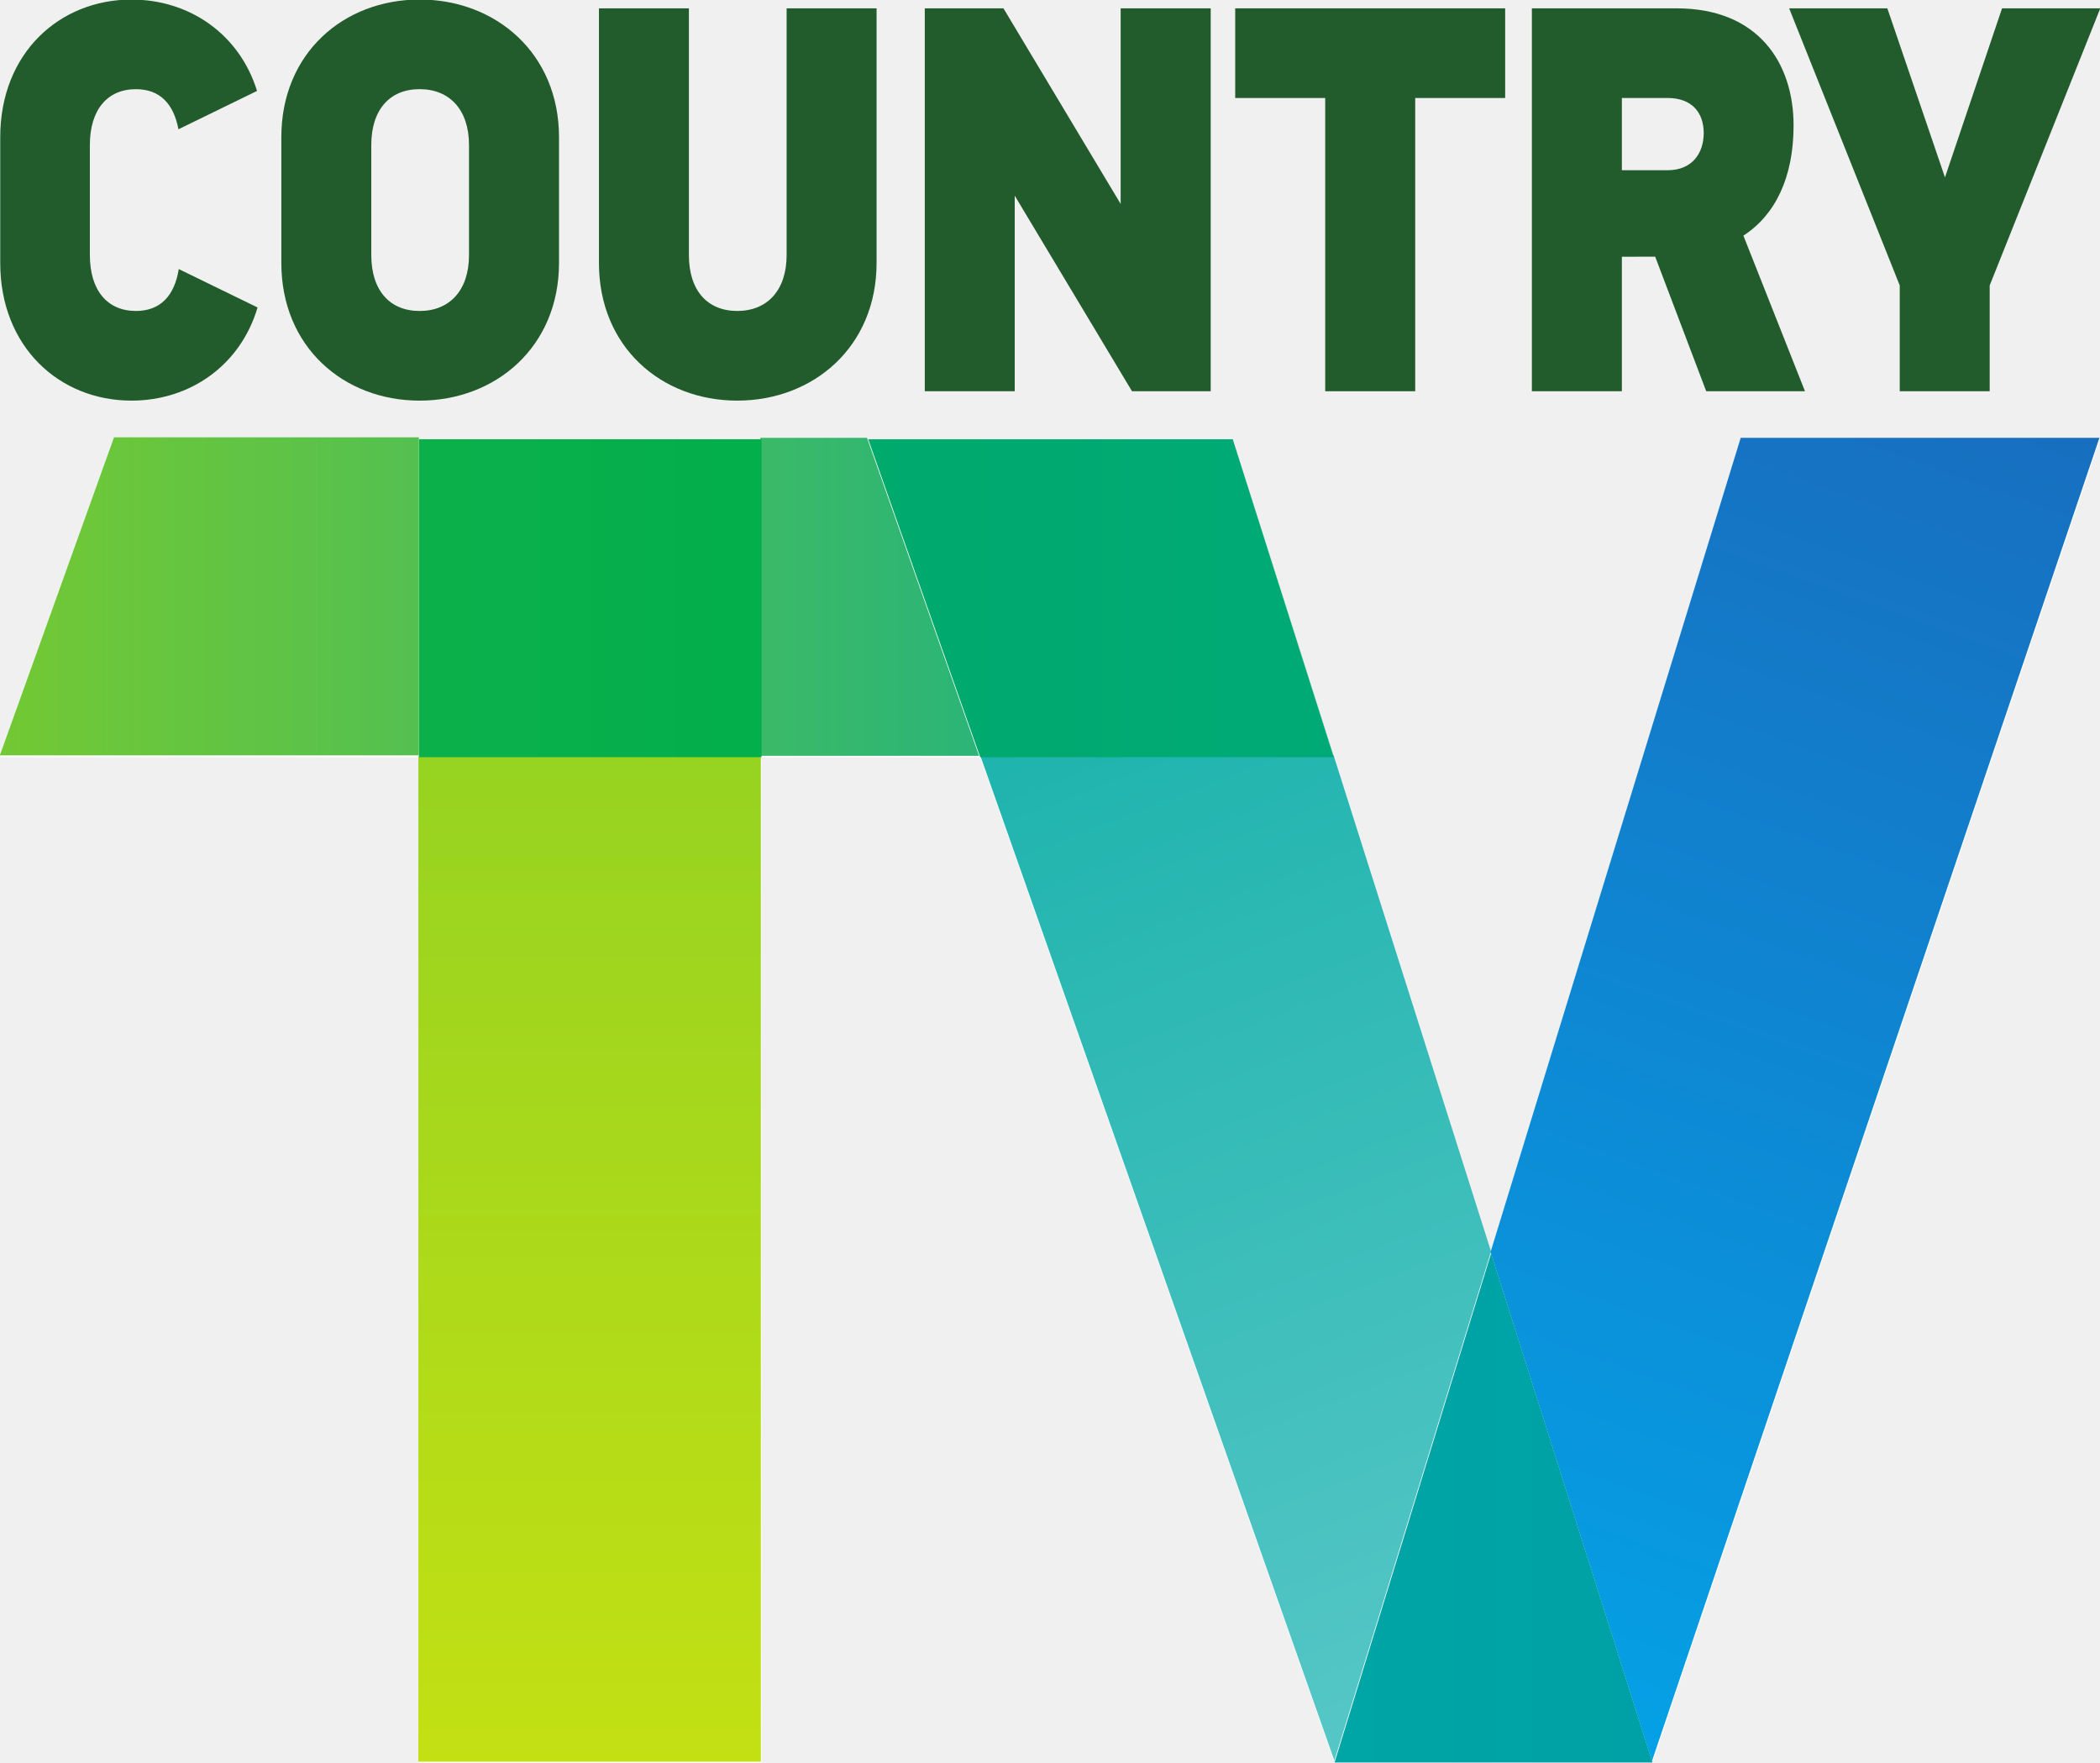
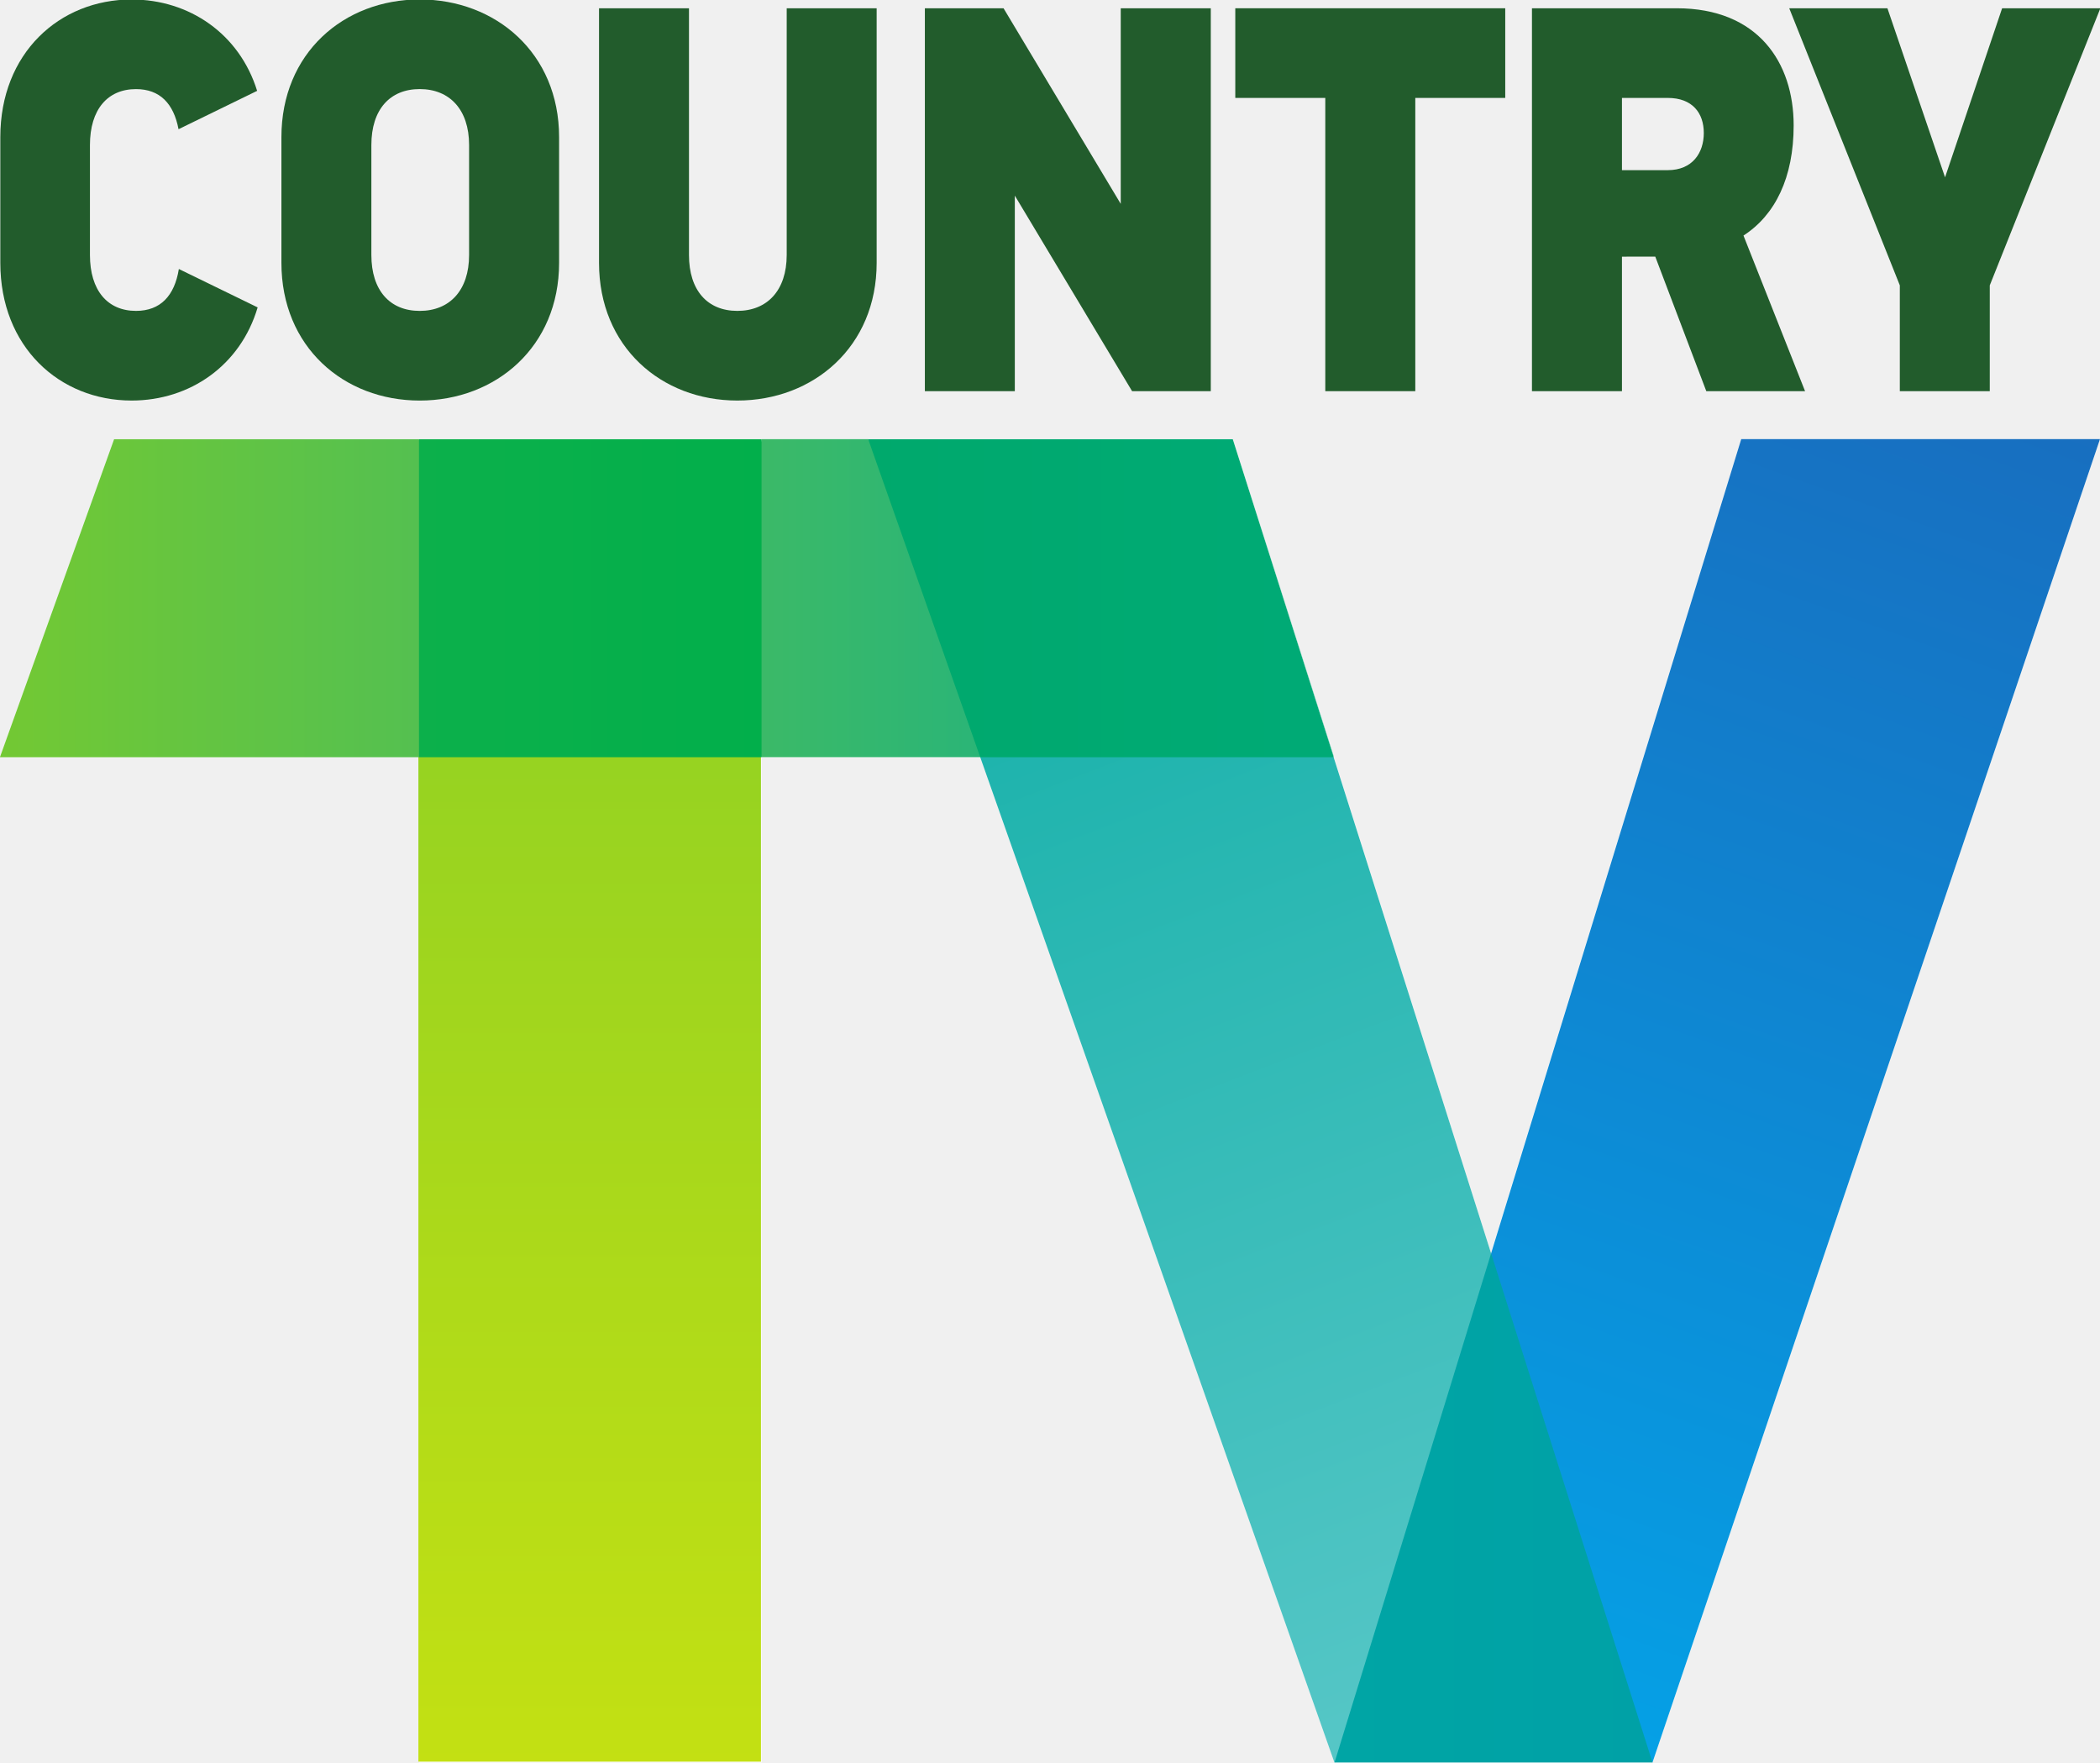
- <svg xmlns="http://www.w3.org/2000/svg" width="193" height="162" version="1.1" viewBox="0 0 51.065 42.862">
+ <svg xmlns="http://www.w3.org/2000/svg" xmlns:xlink="http://www.w3.org/1999/xlink" width="193" height="162" version="1.1" viewBox="0 0 51.065 42.862">
  <defs>
    <clipPath id="i">
      <path d="m480.61 378.42h82.8v24.803h-82.8z" />
    </clipPath>
-     <clipPath>
-       <path d="m537.14 394.89-0.701-1.953h1.659v1.953z" />
-     </clipPath>
-     <clipPath>
-       <path d="m489.76 396.93v-12.247h48.341v8.25h-1.659l0.701 1.953h0.958v2.044z" />
-     </clipPath>
-     <clipPath>
-       <path d="m541.77 394.89 0.688-1.953h2.17l-0.619 1.953z" />
-     </clipPath>
-     <clipPath>
-       <path d="m539.01 392.94h2.104v1.953h-2.104z" />
-     </clipPath>
-     <clipPath>
-       <path d="m544.63 386.76h1.953l-0.991 3.127z" />
-     </clipPath>
-     <linearGradient id="e" x2="1" gradientTransform="matrix(4.2119 11.749 11.749 -4.2119 544.84 385.21)" gradientUnits="userSpaceOnUse">
+     <linearGradient id="e" x2="1" gradientTransform="matrix(16.679 -46.525 46.525 16.679 33.273 49.01)" gradientUnits="userSpaceOnUse">
      <stop stop-color="#00adef" offset="0" />
      <stop stop-color="#1c63b7" offset="1" />
    </linearGradient>
-     <linearGradient id="f" x2="1" gradientTransform="matrix(4.2318 -11.47 -11.47 -4.2318 542.12 396.78)" gradientUnits="userSpaceOnUse">
+     <linearGradient id="f" x2="1" gradientTransform="matrix(16.758 45.42 -45.42 16.758 22.489 3.2077)" gradientUnits="userSpaceOnUse">
      <stop stop-color="#00a99f" offset="0" />
      <stop stop-color="#66ccce" offset="1" />
    </linearGradient>
-     <linearGradient id="g" x2="1" gradientTransform="matrix(-5e-7 10.482 10.482 5e-7 540.06 385.53)" gradientUnits="userSpaceOnUse">
+     <linearGradient id="g" x2="1" gradientTransform="matrix(-1.98e-6 -41.508 41.508 -1.98e-6 14.332 47.711)" gradientUnits="userSpaceOnUse">
      <stop stop-color="#cce310" offset="0" />
      <stop stop-color="#80cc28" offset="1" />
    </linearGradient>
    <linearGradient id="a" x2="1" gradientTransform="matrix(10.616 0 0 -10.616 535.43 393.91)" gradientUnits="userSpaceOnUse">
      <stop stop-color="#7fcc28" offset="0" />
      <stop stop-color="#00a99f" offset="1" />
    </linearGradient>
-     <linearGradient id="c" x1="-45.06" x2="-36.73" y1="20.575" y2="20.575" gradientUnits="userSpaceOnUse">
+     <linearGradient id="c" x1="-45.06" x2="-36.73" y1="20.575" y2="20.575" gradientTransform="translate(55.248,-6.0283)" gradientUnits="userSpaceOnUse">
      <stop stop-color="#0cb04b" offset="0" />
      <stop stop-color="#02af4b" offset="1" />
    </linearGradient>
-     <linearGradient id="b" x1="-34.136" x2="-22.815" y1="20.575" y2="20.575" gradientUnits="userSpaceOnUse">
+     <linearGradient id="b" x1="-34.136" x2="-22.815" y1="20.575" y2="20.575" gradientTransform="translate(55.248 -6.0283)" gradientUnits="userSpaceOnUse">
      <stop stop-color="#00a96c" offset="0" />
      <stop stop-color="#00aa76" offset="1" />
    </linearGradient>
-     <linearGradient id="h" x1="-22.796" x2="-15.065" y1="42.699" y2="42.699" gradientUnits="userSpaceOnUse">
+     <linearGradient id="h" x1="-22.796" x2="-15.065" y1="42.699" y2="42.699" gradientTransform="translate(55.248 -6.0292)" gradientUnits="userSpaceOnUse">
      <stop stop-color="#00a5a5" offset="0" />
      <stop stop-color="#00a1a6" offset="1" />
    </linearGradient>
+     <linearGradient id="linearGradient957" x2="1" gradientTransform="matrix(42.038 0 0 42.038 -4.0027 14.527)" gradientUnits="userSpaceOnUse" xlink:href="#a" />
+     <linearGradient id="linearGradient959" x2="1" gradientTransform="matrix(42.038 0 0 42.038 -3.9745 14.561)" gradientUnits="userSpaceOnUse" xlink:href="#a" />
+     <linearGradient id="linearGradient961" x2="1" gradientTransform="matrix(42.038 0 0 42.038 -4.0019 14.573)" gradientUnits="userSpaceOnUse" xlink:href="#a" />
  </defs>
-   <g transform="translate(55.248 -6.0283)">
-     <path d="m-45.062 16.709h8.332v32.182h-8.332z" fill="#fff" />
-     <g transform="matrix(3.9599 0 0 -3.9599 -34.137 16.707)">
-       <path d="m0 0h2.239l2.578-8.127h-1.953z" fill="#fff" />
-     </g>
-     <g transform="matrix(3.9599 0 0 -3.9599 -4.1835 16.707)">
-       <path d="m0 0h-2.203l-2.498-8.127h1.953z" fill="#fff" />
-     </g>
-     <g transform="matrix(3.9599 0 0 -3.9599 -25.272 16.707)">
-       <path d="m0 0 0.62-1.953h-8.19l0.701 1.953z" fill="#fff" />
-     </g>
-     <g transform="matrix(3.9599 0 0 -3.9599 -2179.5 1580.4)">
-       <path d="m539.01 386.76h2.103v6.174h-2.103z" fill="url(#g)" />
-     </g>
-     <g transform="matrix(3.9599 0 0 -3.9599 -2179.5 1580.4)">
-       <path d="m542.46 392.94 2.175-6.174 0.962 3.127-0.967 3.047z" fill="url(#f)" />
-     </g>
-     <g transform="matrix(3.9599 0 0 -3.9599 -2179.5 1580.4)">
-       <path d="m547.13 394.89-1.536-5 0.991-3.127 2.748 8.127z" fill="url(#e)" />
-     </g>
-     <g transform="matrix(.35278 0 0 -.35278 -227.24 183.9)" />
-     <g transform="matrix(3.9599 0 0 -3.9599 -2179.5 1580.4)">
-       <path d="m544.01 394.89 0.619-1.953h1e-3z" fill="url(#a)" />
-     </g>
-     <g transform="matrix(3.9599 0 0 -3.9599 -2179.5 1580.4)">
-       <path d="m541.11 394.89v-1.953h1.343l-0.688 1.953z" fill="url(#a)" />
-     </g>
-     <g transform="matrix(3.9599 0 0 -3.9599 -2179.5 1580.4)">
-       <path d="m536.44 392.94h2.573v1.953h-1.872z" fill="url(#a)" />
-     </g>
-     <g transform="matrix(.35278 0 0 -.35278 -227.24 183.9)" />
-     <g transform="matrix(.35278 0 0 -.35278 -227.24 183.9)" />
-     <g transform="matrix(.35278 0 0 -.35278 -227.24 183.9)" />
-     <g transform="matrix(.35278 0 0 -.35278 -227.24 183.9)" />
-     <g transform="matrix(1.1458 0 0 -1.1458 -618.53 458.7)" fill="#225c2c">
-       <g clip-path="url(#i)" fill="#225c2c">
-         <g transform="translate(495.4 389.36)" fill="#225c2c">
-           <g fill="#225c2c">
-             <path transform="translate(11.852 -2.792)" d="m0 0c-1.615 0-2.935 1.142-2.935 2.922v5.404h1.909v-5.236c0-0.754 0.393-1.187 1.026-1.187s1.048 0.433 1.048 1.187v5.236h1.909v-5.404c0-1.78-1.342-2.922-2.957-2.922" />
-             <path transform="translate(6.1595 .2977)" d="m0 0c0-0.753-0.415-1.187-1.048-1.187s-1.026 0.434-1.026 1.187v2.334c0 0.753 0.393 1.187 1.026 1.187s1.048-0.434 1.048-1.187zm-1.048 5.423c-1.615 0-2.935-1.141-2.935-2.922v-2.668c0-1.781 1.32-2.923 2.935-2.923s2.958 1.142 2.958 2.923v2.668c0 1.781-1.343 2.922-2.958 2.922" />
-             <path transform="translate(20.23 -2.5935)" d="m0 0-2.489 4.151v-4.151h-1.909v8.127h1.67l2.487-4.151v4.151h1.911v-8.127z" />
-             <path transform="translate(26.24 3.6309)" d="m0 0v-6.224h-1.91v6.224h-1.91v1.903h5.729v-1.903z" />
-             <path transform="translate(31.598 3.6309)" d="m0 0h-0.972v-1.533h0.972c0.524 0 0.765 0.367 0.765 0.789 0 0.423-0.241 0.744-0.765 0.744m0.818-6.224-1.083 2.856-0.707-1e-3v-2.855h-1.91v8.127h3.072c1.724 0 2.482-1.15 2.482-2.486 0-1.107-0.392-1.904-1.065-2.338l1.307-3.303z" />
-             <path transform="translate(38.432 -.3472)" d="m0 0v-2.246h-1.909v2.246l-2.347 5.881h2.084l1.223-3.588 1.211 3.588h2.085z" />
-             <path d="m0 0c-0.092-0.569-0.391-0.889-0.91-0.889-0.603 0-0.977 0.433-0.977 1.187v2.333c0 0.754 0.374 1.187 0.977 1.187 0.507 0 0.8-0.306 0.903-0.851l1.668 0.814c-0.374 1.207-1.436 1.939-2.664 1.939-1.533 0-2.786-1.14-2.786-2.921v-2.669c0-1.78 1.253-2.922 2.786-2.922 1.241 0 2.312 0.748 2.675 1.977z" />
-           </g>
-         </g>
+   <path d="m10.186 10.681h8.332v32.182h-8.332z" fill="#fff" />
+   <path d="m21.111 10.679h8.866l10.209 32.182h-7.734z" fill="#fff" stroke-width="3.96" />
+   <path d="m51.064 10.679h-8.724l-9.892 32.182h7.734z" fill="#fff" stroke-width="3.96" />
+   <path d="m29.976 10.679 2.455 7.734h-32.432l2.776-7.734z" fill="#fff" stroke-width="3.96" />
+   <path d="m10.174 42.841h8.33v-24.448c-2.668-1.631-5.328-3.372-8.33 0z" fill="url(#g)" stroke-width="3.96" />
+   <path d="m23.836 18.414 8.613 24.448c4.791-1.906 3.889-7.404 3.809-12.383l-3.829-12.066c-3.018-1.173-6.035-2.338-8.593 0z" fill="url(#f)" stroke-width="3.96" />
+   <path d="m42.341 10.678-6.082 19.8c-0.316 5.137-0.172 9.989 3.924 12.383l10.882-32.183z" fill="url(#e)" stroke-width="3.96" />
+   <path d="m29.973 10.647 2.451 7.734h4e-3z" fill="url(#linearGradient957)" stroke-width="3.96" />
+   <path d="m18.518 10.68c-0.393 2.615-2.065 5.352 0 7.733h5.318c2.631-1.968-0.316-4.897-2.724-7.733z" fill="url(#linearGradient959)" stroke-width="3.96" />
+   <path d="m-0.002 18.414h10.188c3.321-2.163 1.334-4.989 0-7.733h-7.412z" fill="url(#linearGradient961)" stroke-width="3.96" />
+   <g transform="matrix(1.1458 0 0 -1.1458 -563.28 452.67)" clip-path="url(#i)" fill="#225c2c">
+     <g transform="translate(495.4,389.36)" fill="#225c2c">
+       <g fill="#225c2c">
+         <path transform="translate(11.852,-2.792)" d="m0 0c-1.615 0-2.935 1.142-2.935 2.922v5.404h1.909v-5.236c0-0.754 0.393-1.187 1.026-1.187s1.048 0.433 1.048 1.187v5.236h1.909v-5.404c0-1.78-1.342-2.922-2.957-2.922" />
+         <path transform="translate(6.1595 .2977)" d="m0 0c0-0.753-0.415-1.187-1.048-1.187s-1.026 0.434-1.026 1.187v2.334c0 0.753 0.393 1.187 1.026 1.187s1.048-0.434 1.048-1.187zm-1.048 5.423c-1.615 0-2.935-1.141-2.935-2.922v-2.668c0-1.781 1.32-2.923 2.935-2.923s2.958 1.142 2.958 2.923v2.668c0 1.781-1.343 2.922-2.958 2.922" />
+         <path transform="translate(20.23,-2.5935)" d="m0 0-2.489 4.151v-4.151h-1.909v8.127h1.67l2.487-4.151v4.151h1.911v-8.127z" />
+         <path transform="translate(26.24,3.6309)" d="m0 0v-6.224h-1.91v6.224h-1.91v1.903h5.729v-1.903z" />
+         <path transform="translate(31.598,3.6309)" d="m0 0h-0.972v-1.533h0.972c0.524 0 0.765 0.367 0.765 0.789 0 0.423-0.241 0.744-0.765 0.744m0.818-6.224-1.083 2.856-0.707-1e-3v-2.855h-1.91v8.127h3.072c1.724 0 2.482-1.15 2.482-2.486 0-1.107-0.392-1.904-1.065-2.338l1.307-3.303z" />
+         <path transform="translate(38.432 -.3472)" d="m0 0v-2.246h-1.909v2.246l-2.347 5.881h2.084l1.223-3.588 1.211 3.588h2.085z" />
+         <path d="m0 0c-0.092-0.569-0.391-0.889-0.91-0.889-0.603 0-0.977 0.433-0.977 1.187v2.333c0 0.754 0.374 1.187 0.977 1.187 0.507 0 0.8-0.306 0.903-0.851l1.668 0.814c-0.374 1.207-1.436 1.939-2.664 1.939-1.533 0-2.786-1.14-2.786-2.921v-2.669c0-1.78 1.253-2.922 2.786-2.922 1.241 0 2.312 0.748 2.675 1.977z" />
      </g>
    </g>
-     <path d="m-31.412 24.442h8.597l-2.456-7.733h-8.865z" fill="url(#b)" style="paint-order:stroke fill markers" />
-     <path d="m-45.06 24.442h8.33v-7.733h-8.33z" fill="url(#c)" style="paint-order:stroke fill markers" />
-     <path d="m-22.796 48.89h7.731l-3.924-12.382z" fill="url(#h)" style="paint-order:stroke fill markers" />
  </g>
+   <path d="m23.836 18.414h8.597l-2.456-7.733h-8.865z" fill="url(#b)" style="paint-order:stroke fill markers" />
+   <path d="m10.188 18.414h8.33v-7.733h-8.33z" fill="url(#c)" style="paint-order:stroke fill markers" />
+   <path d="m32.452 42.861h7.731l-3.924-12.382z" fill="url(#h)" style="paint-order:stroke fill markers" />
</svg>
